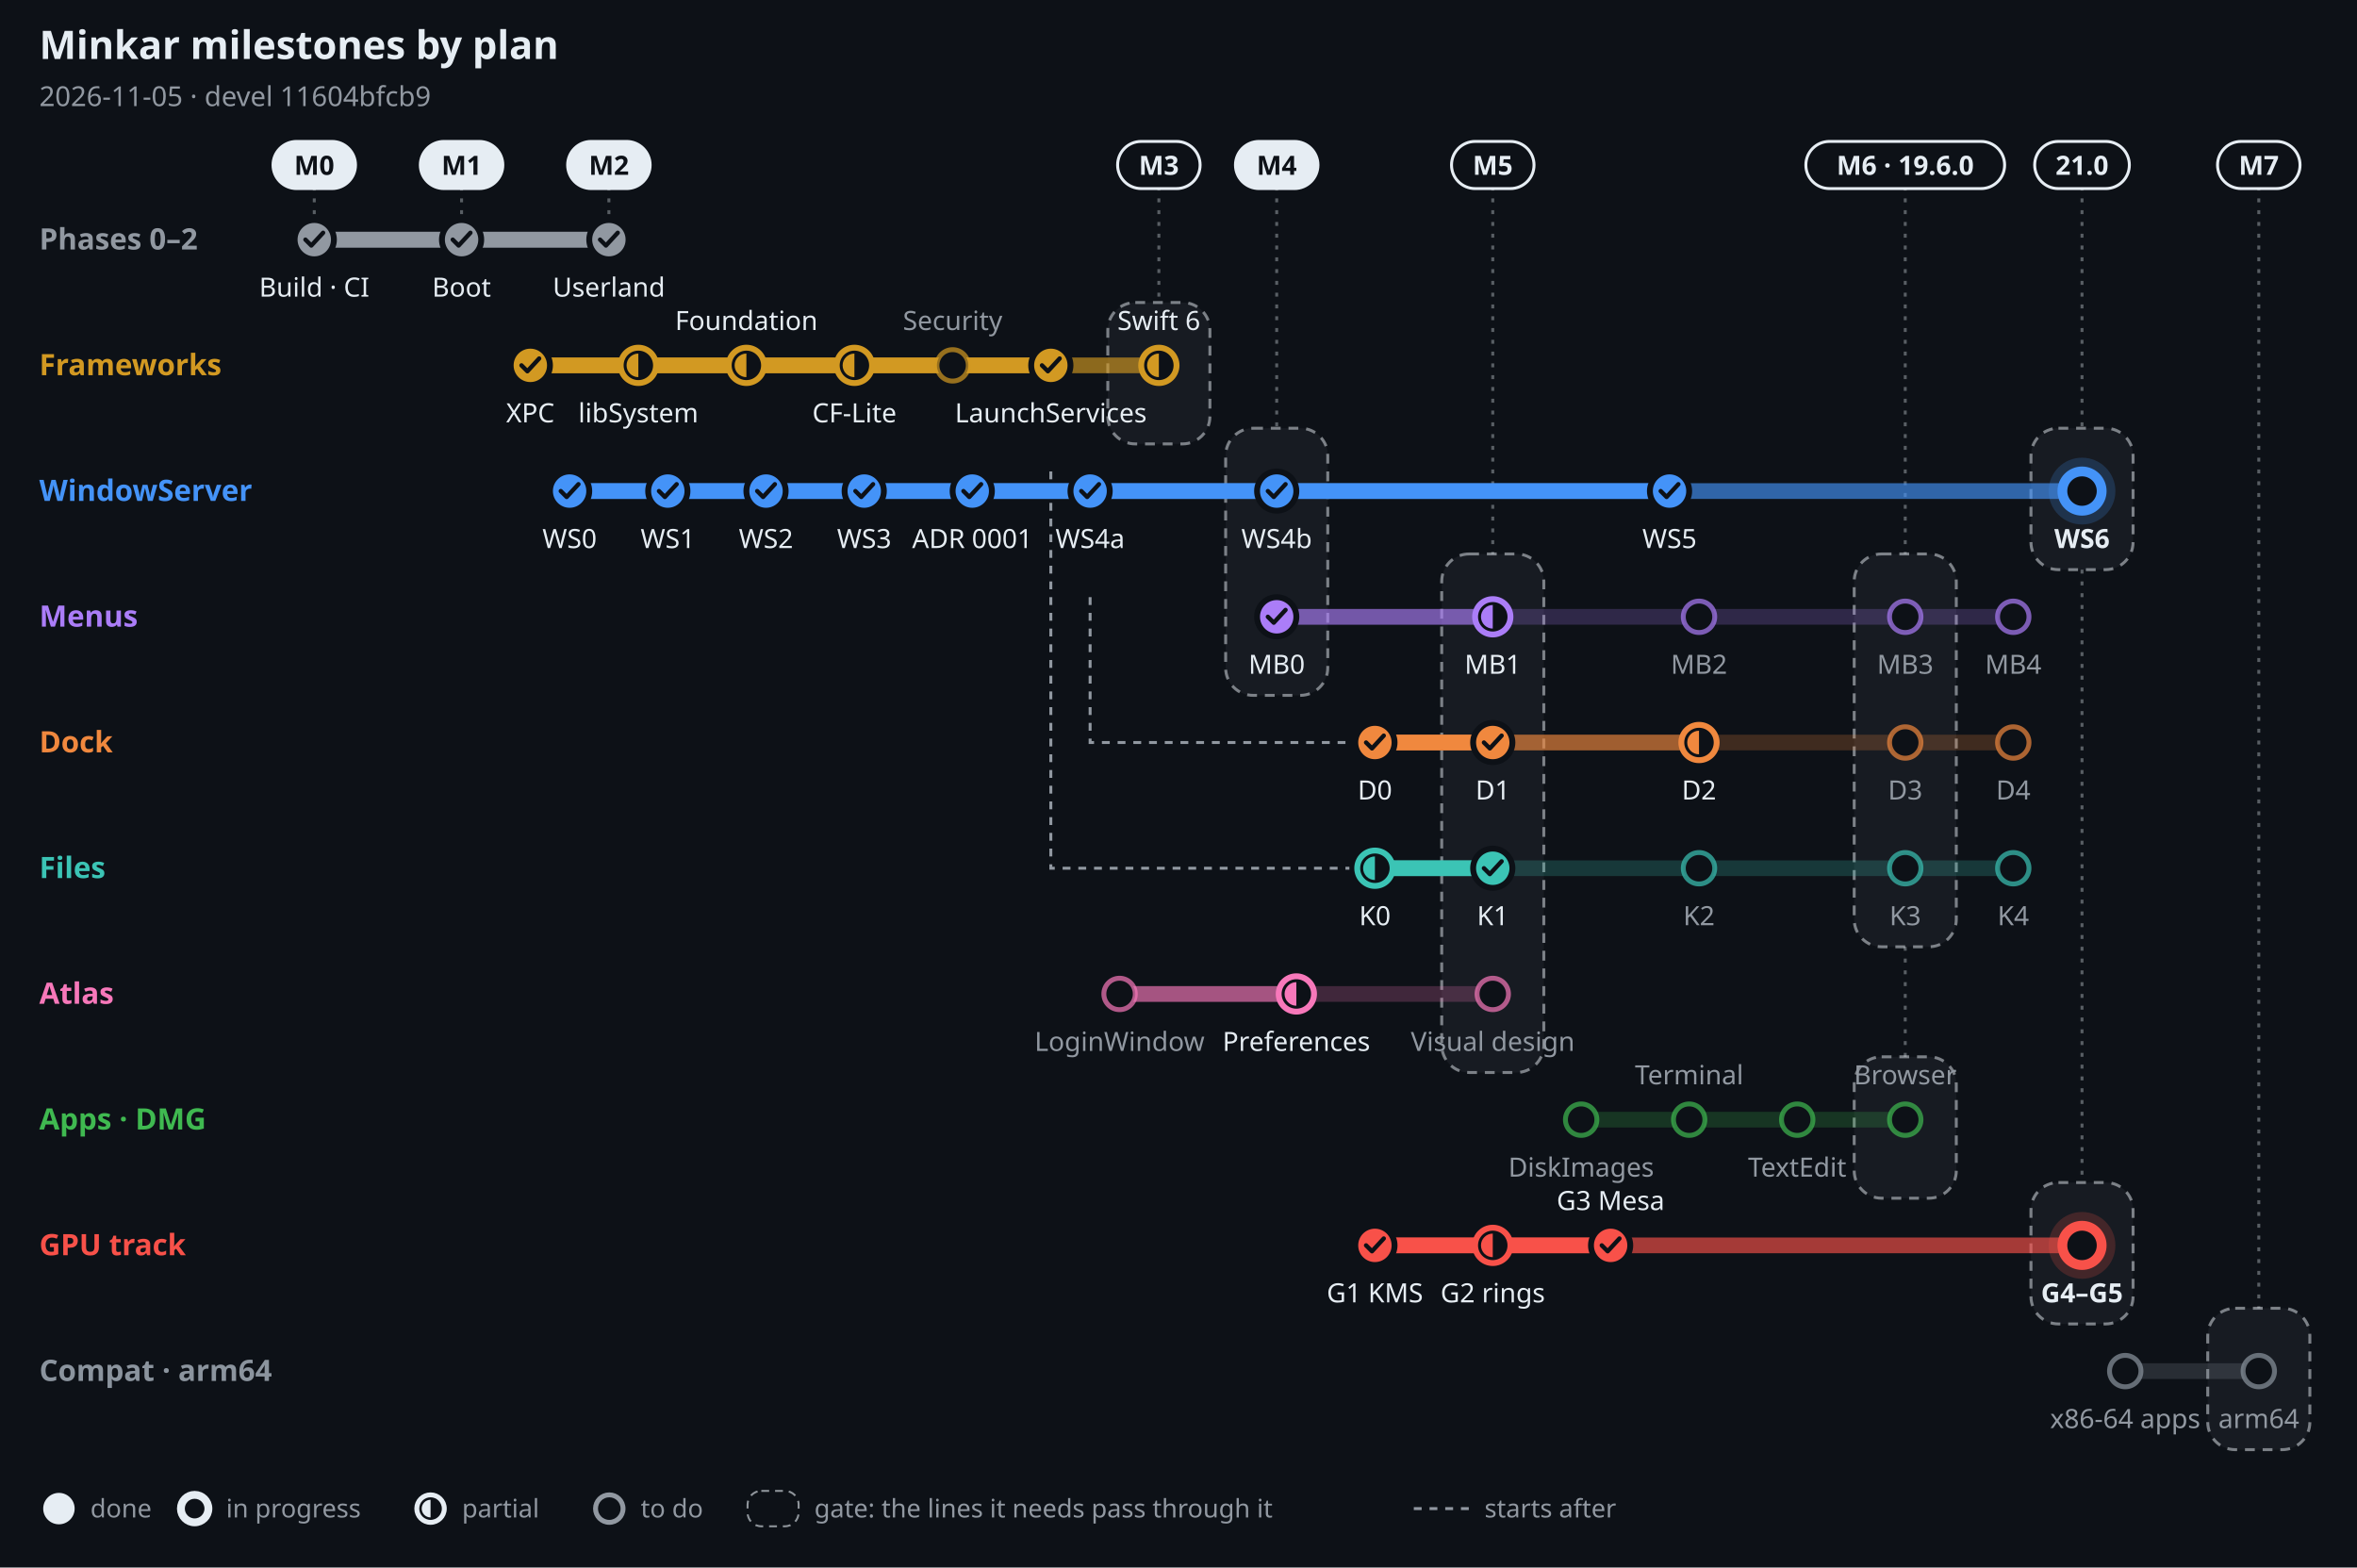
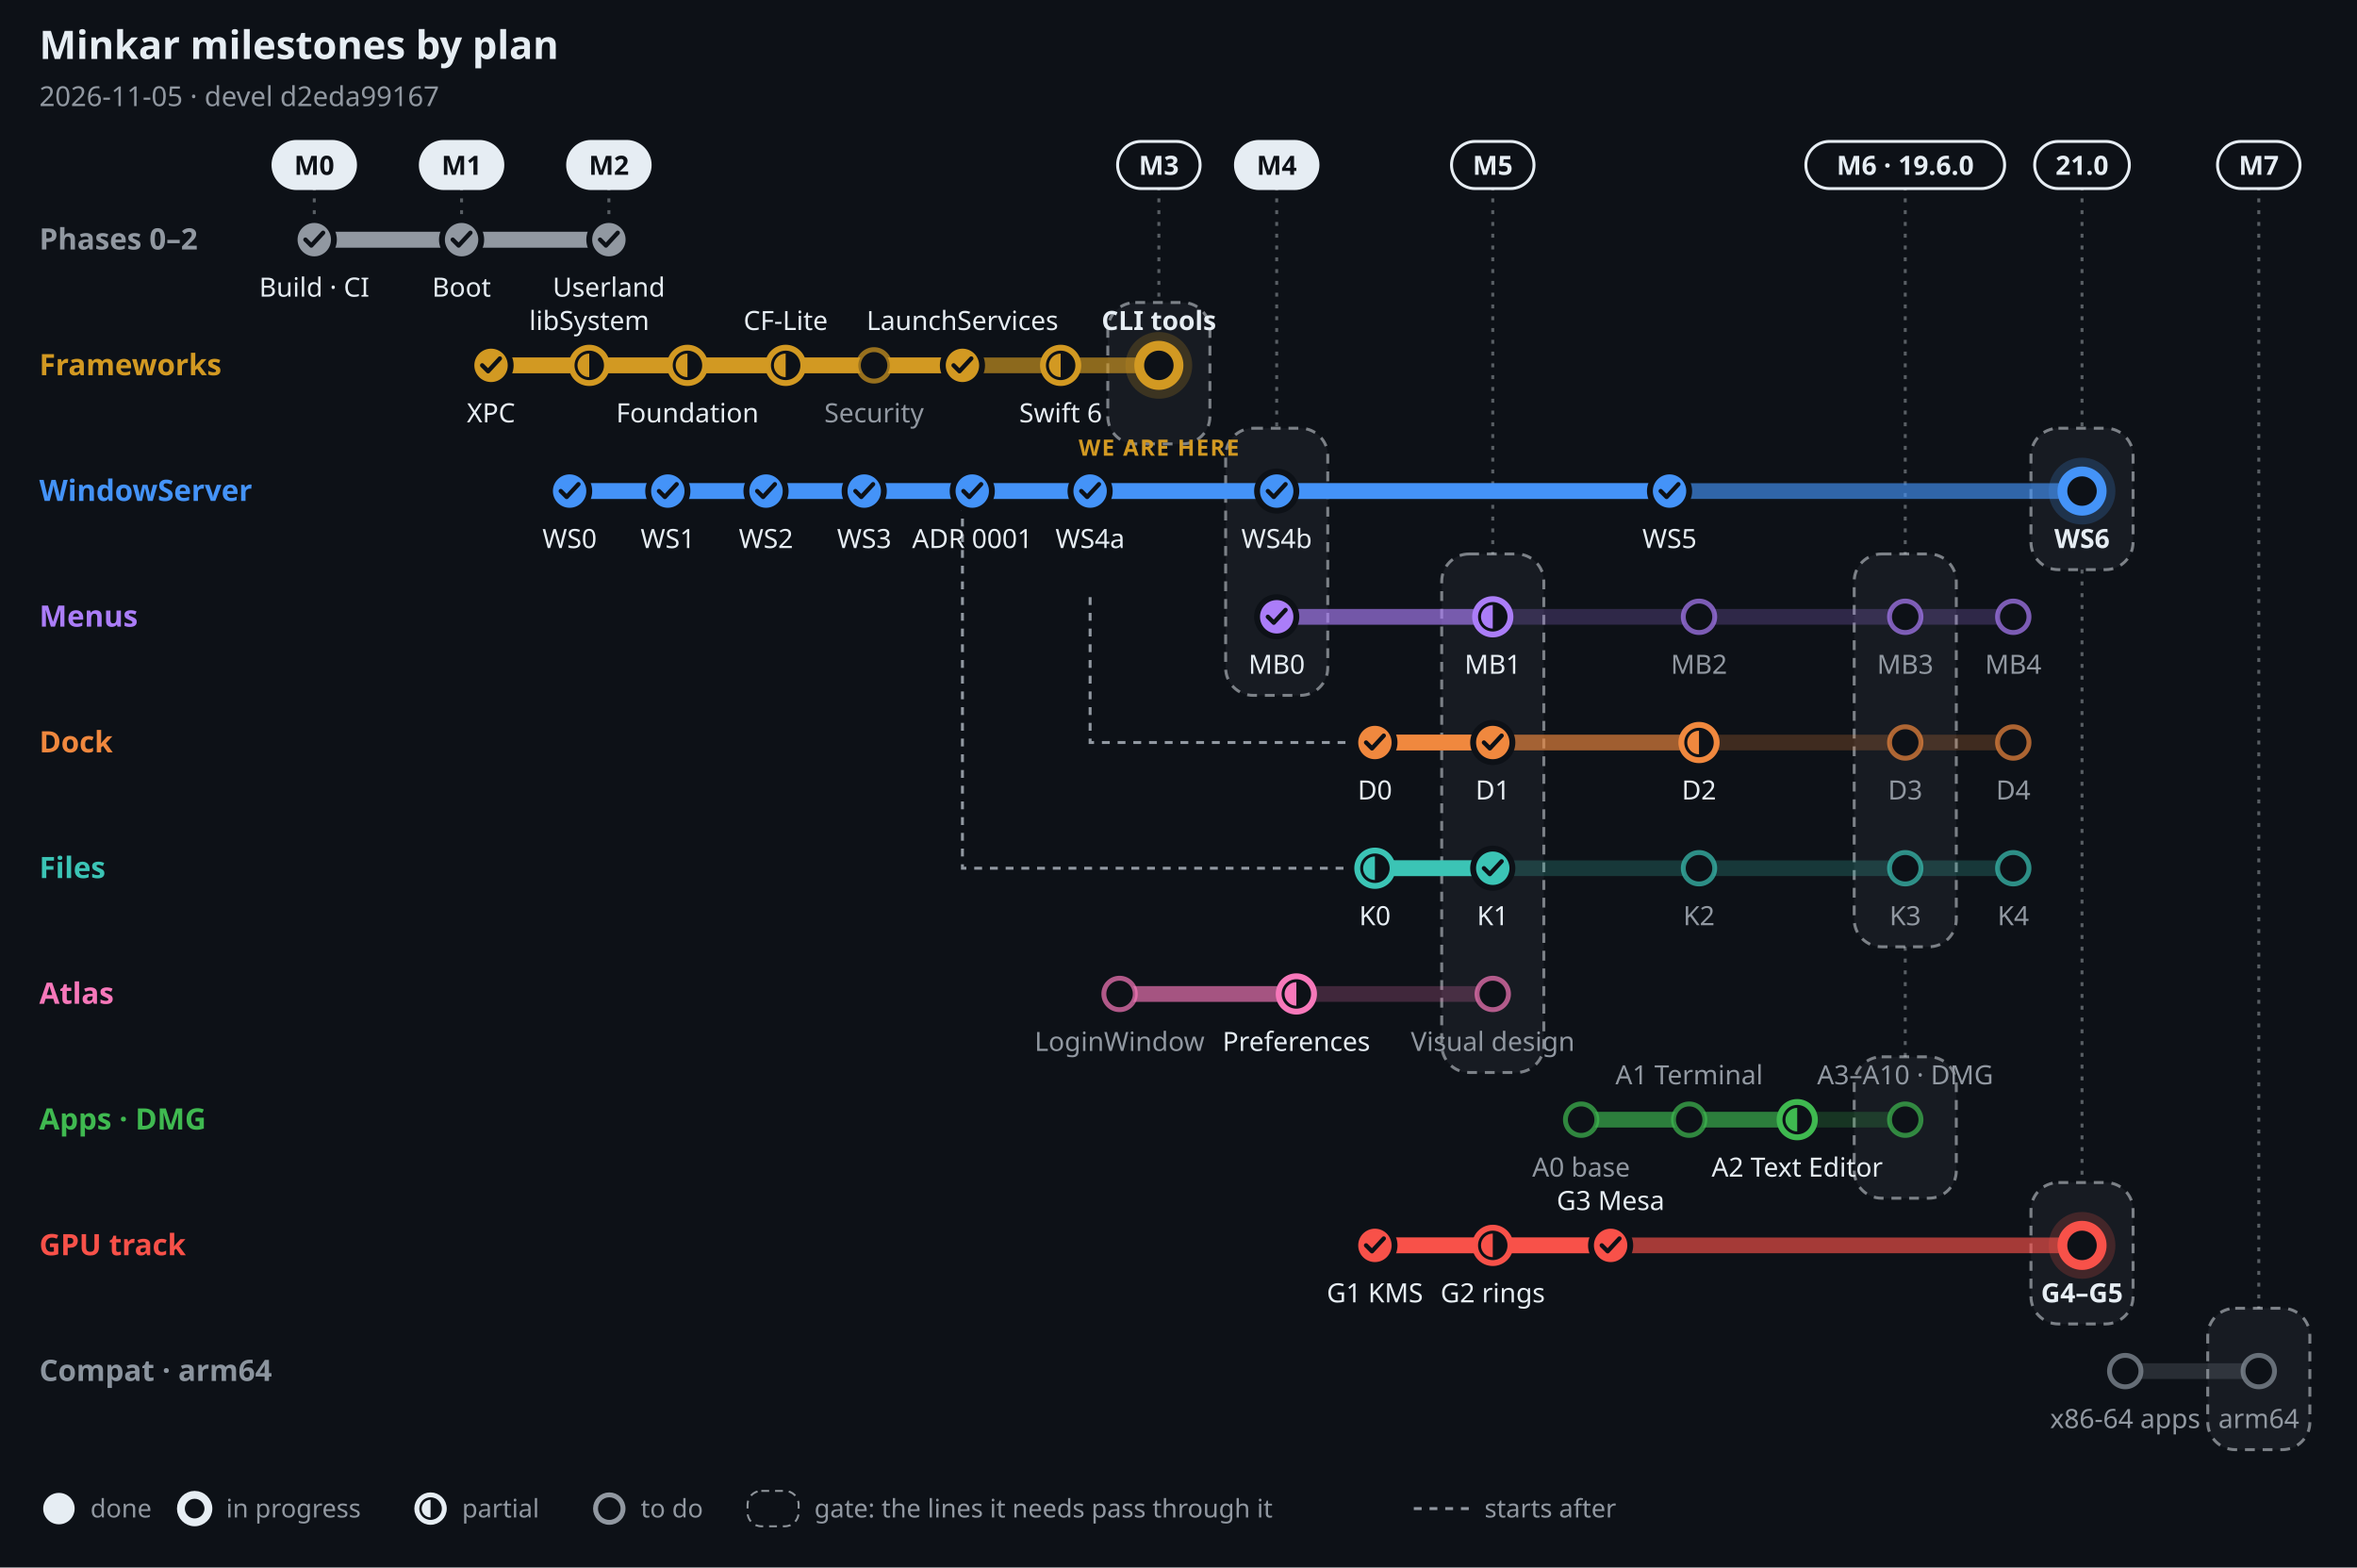
<svg xmlns="http://www.w3.org/2000/svg" width="1200" height="798" viewBox="0 0 1200 798" font-family="-apple-system, BlinkMacSystemFont, 'Segoe UI', 'Noto Sans', Helvetica, Arial, sans-serif" role="img" aria-label="Minkar milestones by plan, 2026-11-05">
  <rect width="1200" height="798" fill="#0d1117" />
  <text x="20" y="30" font-size="20" font-weight="700" fill="#e6edf3" text-anchor="start">Minkar milestones by plan</text>
-   <text x="20" y="54" font-size="14" font-weight="400" fill="#9198a1" text-anchor="start">2026-11-05 · devel 11604bfcb9</text>
+   <text x="20" y="54" font-size="14" font-weight="400" fill="#9198a1" text-anchor="start">2026-11-05 · devel d2eda99167</text>
  <line x1="160" y1="95" x2="160" y2="110" stroke="#e6edf3" stroke-opacity=".35" stroke-width="1.5" stroke-dasharray="2 4" />
  <rect x="139" y="72" width="42" height="24" rx="12" fill="#e6edf3" stroke="#e6edf3" stroke-width="1.5" />
  <text x="160" y="89" font-size="13.5" font-weight="700" fill="#0d1117" text-anchor="middle">M0</text>
  <line x1="235" y1="95" x2="235" y2="110" stroke="#e6edf3" stroke-opacity=".35" stroke-width="1.5" stroke-dasharray="2 4" />
  <rect x="214" y="72" width="42" height="24" rx="12" fill="#e6edf3" stroke="#e6edf3" stroke-width="1.5" />
  <text x="235" y="89" font-size="13.5" font-weight="700" fill="#0d1117" text-anchor="middle">M1</text>
  <line x1="310" y1="95" x2="310" y2="110" stroke="#e6edf3" stroke-opacity=".35" stroke-width="1.5" stroke-dasharray="2 4" />
  <rect x="289" y="72" width="42" height="24" rx="12" fill="#e6edf3" stroke="#e6edf3" stroke-width="1.5" />
  <text x="310" y="89" font-size="13.5" font-weight="700" fill="#0d1117" text-anchor="middle">M2</text>
  <line x1="590" y1="95" x2="590" y2="154" stroke="#e6edf3" stroke-opacity=".35" stroke-width="1.5" stroke-dasharray="2 4" />
  <rect x="564" y="154" width="52" height="72" rx="14" fill="#e6edf3" fill-opacity=".05" stroke="#e6edf3" stroke-opacity=".5" stroke-width="1.5" stroke-dasharray="5 4" />
  <rect x="569" y="72" width="42" height="24" rx="12" fill="#0d1117" stroke="#e6edf3" stroke-width="1.5" />
  <text x="590" y="89" font-size="13.5" font-weight="700" fill="#e6edf3" text-anchor="middle">M3</text>
  <line x1="650" y1="95" x2="650" y2="218" stroke="#e6edf3" stroke-opacity=".35" stroke-width="1.5" stroke-dasharray="2 4" />
  <rect x="624" y="218" width="52" height="136" rx="14" fill="#e6edf3" fill-opacity=".05" stroke="#e6edf3" stroke-opacity=".5" stroke-width="1.5" stroke-dasharray="5 4" />
  <rect x="629" y="72" width="42" height="24" rx="12" fill="#e6edf3" stroke="#e6edf3" stroke-width="1.5" />
  <text x="650" y="89" font-size="13.5" font-weight="700" fill="#0d1117" text-anchor="middle">M4</text>
  <line x1="760" y1="95" x2="760" y2="282" stroke="#e6edf3" stroke-opacity=".35" stroke-width="1.5" stroke-dasharray="2 4" />
  <rect x="734" y="282" width="52" height="264" rx="14" fill="#e6edf3" fill-opacity=".05" stroke="#e6edf3" stroke-opacity=".5" stroke-width="1.5" stroke-dasharray="5 4" />
  <rect x="739" y="72" width="42" height="24" rx="12" fill="#0d1117" stroke="#e6edf3" stroke-width="1.5" />
  <text x="760" y="89" font-size="13.5" font-weight="700" fill="#e6edf3" text-anchor="middle">M5</text>
  <line x1="970" y1="95" x2="970" y2="282" stroke="#e6edf3" stroke-opacity=".35" stroke-width="1.5" stroke-dasharray="2 4" />
  <rect x="944" y="282" width="52" height="200" rx="14" fill="#e6edf3" fill-opacity=".05" stroke="#e6edf3" stroke-opacity=".5" stroke-width="1.5" stroke-dasharray="5 4" />
  <line x1="970" y1="482" x2="970" y2="538" stroke="#e6edf3" stroke-opacity=".35" stroke-width="1.5" stroke-dasharray="2 4" />
  <rect x="944" y="538" width="52" height="72" rx="14" fill="#e6edf3" fill-opacity=".05" stroke="#e6edf3" stroke-opacity=".5" stroke-width="1.5" stroke-dasharray="5 4" />
  <rect x="919.4" y="72" width="101.2" height="24" rx="12" fill="#0d1117" stroke="#e6edf3" stroke-width="1.5" />
  <text x="970" y="89" font-size="13.5" font-weight="700" fill="#e6edf3" text-anchor="middle">M6 · 19.6.0</text>
  <line x1="1060" y1="95" x2="1060" y2="218" stroke="#e6edf3" stroke-opacity=".35" stroke-width="1.5" stroke-dasharray="2 4" />
  <rect x="1034" y="218" width="52" height="72" rx="14" fill="#e6edf3" fill-opacity=".05" stroke="#e6edf3" stroke-opacity=".5" stroke-width="1.5" stroke-dasharray="5 4" />
  <line x1="1060" y1="290" x2="1060" y2="602" stroke="#e6edf3" stroke-opacity=".35" stroke-width="1.5" stroke-dasharray="2 4" />
  <rect x="1034" y="602" width="52" height="72" rx="14" fill="#e6edf3" fill-opacity=".05" stroke="#e6edf3" stroke-opacity=".5" stroke-width="1.5" stroke-dasharray="5 4" />
  <rect x="1035.9" y="72" width="48.2" height="24" rx="12" fill="#0d1117" stroke="#e6edf3" stroke-width="1.5" />
  <text x="1060" y="89" font-size="13.5" font-weight="700" fill="#e6edf3" text-anchor="middle">21.0</text>
  <line x1="1150" y1="95" x2="1150" y2="666" stroke="#e6edf3" stroke-opacity=".35" stroke-width="1.5" stroke-dasharray="2 4" />
  <rect x="1124" y="666" width="52" height="72" rx="14" fill="#e6edf3" fill-opacity=".05" stroke="#e6edf3" stroke-opacity=".5" stroke-width="1.5" stroke-dasharray="5 4" />
  <rect x="1129" y="72" width="42" height="24" rx="12" fill="#0d1117" stroke="#e6edf3" stroke-width="1.5" />
  <text x="1150" y="89" font-size="13.5" font-weight="700" fill="#e6edf3" text-anchor="middle">M7</text>
  <path d="M555 304 V378 H687" fill="none" stroke="#9198a1" stroke-width="1.5" stroke-dasharray="4 4" />
-   <path d="M535 240 V442 H687" fill="none" stroke="#9198a1" stroke-width="1.5" stroke-dasharray="4 4" />
+   <path d="M490 240 V442 H687" fill="none" stroke="#9198a1" stroke-width="1.5" stroke-dasharray="4 4" />
  <text x="20" y="127" font-size="15" font-weight="700" fill="#9198a1" text-anchor="start">Phases 0–2</text>
  <line x1="160" y1="122" x2="310" y2="122" stroke="#9198a1" stroke-opacity=".22" stroke-width="8" stroke-linecap="round" />
  <line x1="160" y1="122" x2="310" y2="122" stroke="#9198a1" stroke-opacity=".55" stroke-width="8" stroke-linecap="round" />
  <line x1="160" y1="122" x2="310" y2="122" stroke="#9198a1" stroke-opacity="1" stroke-width="8" stroke-linecap="round" />
  <circle cx="160" cy="122" r="10" fill="#9198a1" stroke="#0d1117" stroke-width="3" />
  <path d="M155.5 122 l3 3 l6 -6.5" fill="none" stroke="#0d1117" stroke-width="2.2" stroke-linecap="round" stroke-linejoin="round" />
  <text x="160" y="151" font-size="13.5" font-weight="500" fill="#e6edf3" text-anchor="middle">Build · CI</text>
  <circle cx="235" cy="122" r="10" fill="#9198a1" stroke="#0d1117" stroke-width="3" />
  <path d="M230.5 122 l3 3 l6 -6.5" fill="none" stroke="#0d1117" stroke-width="2.2" stroke-linecap="round" stroke-linejoin="round" />
  <text x="235" y="151" font-size="13.5" font-weight="500" fill="#e6edf3" text-anchor="middle">Boot</text>
  <circle cx="310" cy="122" r="10" fill="#9198a1" stroke="#0d1117" stroke-width="3" />
  <path d="M305.5 122 l3 3 l6 -6.5" fill="none" stroke="#0d1117" stroke-width="2.2" stroke-linecap="round" stroke-linejoin="round" />
  <text x="310" y="151" font-size="13.5" font-weight="500" fill="#e6edf3" text-anchor="middle">Userland</text>
  <text x="20" y="191" font-size="15" font-weight="700" fill="#d29922" text-anchor="start">Frameworks</text>
-   <line x1="270" y1="186" x2="590" y2="186" stroke="#d29922" stroke-opacity=".22" stroke-width="8" stroke-linecap="round" />
-   <line x1="270" y1="186" x2="590" y2="186" stroke="#d29922" stroke-opacity=".55" stroke-width="8" stroke-linecap="round" />
-   <line x1="270" y1="186" x2="535" y2="186" stroke="#d29922" stroke-opacity="1" stroke-width="8" stroke-linecap="round" />
-   <circle cx="270" cy="186" r="10" fill="#d29922" stroke="#0d1117" stroke-width="3" />
-   <path d="M265.5 186 l3 3 l6 -6.5" fill="none" stroke="#0d1117" stroke-width="2.2" stroke-linecap="round" stroke-linejoin="round" />
-   <text x="270" y="215" font-size="13.5" font-weight="500" fill="#e6edf3" text-anchor="middle">XPC</text>
-   <circle cx="325" cy="186" r="9" fill="#0d1117" stroke="#d29922" stroke-width="3" />
-   <path d="M325 180 A6 6 0 0 0 325 192 Z" fill="#d29922" />
-   <text x="325" y="215" font-size="13.5" font-weight="500" fill="#e6edf3" text-anchor="middle">libSystem</text>
-   <circle cx="380" cy="186" r="9" fill="#0d1117" stroke="#d29922" stroke-width="3" />
-   <path d="M380 180 A6 6 0 0 0 380 192 Z" fill="#d29922" />
-   <text x="380" y="168" font-size="13.5" font-weight="500" fill="#e6edf3" text-anchor="middle">Foundation</text>
-   <circle cx="435" cy="186" r="9" fill="#0d1117" stroke="#d29922" stroke-width="3" />
-   <path d="M435 180 A6 6 0 0 0 435 192 Z" fill="#d29922" />
-   <text x="435" y="215" font-size="13.5" font-weight="500" fill="#e6edf3" text-anchor="middle">CF-Lite</text>
-   <circle cx="485" cy="186" r="8" fill="#0d1117" stroke="#d29922" stroke-opacity=".7" stroke-width="2.5" />
-   <text x="485" y="168" font-size="13.5" font-weight="500" fill="#9198a1" text-anchor="middle">Security</text>
-   <circle cx="535" cy="186" r="10" fill="#d29922" stroke="#0d1117" stroke-width="3" />
-   <path d="M530.5 186 l3 3 l6 -6.5" fill="none" stroke="#0d1117" stroke-width="2.2" stroke-linecap="round" stroke-linejoin="round" />
-   <text x="535" y="215" font-size="13.5" font-weight="500" fill="#e6edf3" text-anchor="middle">LaunchServices</text>
-   <circle cx="590" cy="186" r="9" fill="#0d1117" stroke="#d29922" stroke-width="3" />
-   <path d="M590 180 A6 6 0 0 0 590 192 Z" fill="#d29922" />
-   <text x="590" y="168" font-size="13.5" font-weight="500" fill="#e6edf3" text-anchor="middle">Swift 6</text>
+   <line x1="250" y1="186" x2="590" y2="186" stroke="#d29922" stroke-opacity=".22" stroke-width="8" stroke-linecap="round" />
+   <line x1="250" y1="186" x2="590" y2="186" stroke="#d29922" stroke-opacity=".55" stroke-width="8" stroke-linecap="round" />
+   <line x1="250" y1="186" x2="490" y2="186" stroke="#d29922" stroke-opacity="1" stroke-width="8" stroke-linecap="round" />
+   <circle cx="250" cy="186" r="10" fill="#d29922" stroke="#0d1117" stroke-width="3" />
+   <path d="M245.5 186 l3 3 l6 -6.5" fill="none" stroke="#0d1117" stroke-width="2.2" stroke-linecap="round" stroke-linejoin="round" />
+   <text x="250" y="215" font-size="13.5" font-weight="500" fill="#e6edf3" text-anchor="middle">XPC</text>
+   <circle cx="300" cy="186" r="9" fill="#0d1117" stroke="#d29922" stroke-width="3" />
+   <path d="M300 180 A6 6 0 0 0 300 192 Z" fill="#d29922" />
+   <text x="300" y="168" font-size="13.5" font-weight="500" fill="#e6edf3" text-anchor="middle">libSystem</text>
+   <circle cx="350" cy="186" r="9" fill="#0d1117" stroke="#d29922" stroke-width="3" />
+   <path d="M350 180 A6 6 0 0 0 350 192 Z" fill="#d29922" />
+   <text x="350" y="215" font-size="13.5" font-weight="500" fill="#e6edf3" text-anchor="middle">Foundation</text>
+   <circle cx="400" cy="186" r="9" fill="#0d1117" stroke="#d29922" stroke-width="3" />
+   <path d="M400 180 A6 6 0 0 0 400 192 Z" fill="#d29922" />
+   <text x="400" y="168" font-size="13.5" font-weight="500" fill="#e6edf3" text-anchor="middle">CF-Lite</text>
+   <circle cx="445" cy="186" r="8" fill="#0d1117" stroke="#d29922" stroke-opacity=".7" stroke-width="2.5" />
+   <text x="445" y="215" font-size="13.5" font-weight="500" fill="#9198a1" text-anchor="middle">Security</text>
+   <circle cx="490" cy="186" r="10" fill="#d29922" stroke="#0d1117" stroke-width="3" />
+   <path d="M485.5 186 l3 3 l6 -6.5" fill="none" stroke="#0d1117" stroke-width="2.2" stroke-linecap="round" stroke-linejoin="round" />
+   <text x="490" y="168" font-size="13.5" font-weight="500" fill="#e6edf3" text-anchor="middle">LaunchServices</text>
+   <circle cx="540" cy="186" r="9" fill="#0d1117" stroke="#d29922" stroke-width="3" />
+   <path d="M540 180 A6 6 0 0 0 540 192 Z" fill="#d29922" />
+   <text x="540" y="215" font-size="13.5" font-weight="500" fill="#e6edf3" text-anchor="middle">Swift 6</text>
+   <circle cx="590" cy="186" r="17" fill="#d29922" fill-opacity=".2" />
+   <circle cx="590" cy="186" r="10" fill="#0d1117" stroke="#d29922" stroke-width="5" />
+   <text x="590" y="168" font-size="13.5" font-weight="700" fill="#e6edf3" text-anchor="middle">CLI tools</text>
+   <text x="590" y="232" font-size="11.5" font-weight="800" fill="#d29922" text-anchor="middle" letter-spacing=".06em">WE ARE HERE</text>
  <text x="20" y="255" font-size="15" font-weight="700" fill="#4493f8" text-anchor="start">WindowServer</text>
  <line x1="290" y1="250" x2="1060" y2="250" stroke="#4493f8" stroke-opacity=".22" stroke-width="8" stroke-linecap="round" />
  <line x1="290" y1="250" x2="1060" y2="250" stroke="#4493f8" stroke-opacity=".55" stroke-width="8" stroke-linecap="round" />
  <line x1="290" y1="250" x2="850" y2="250" stroke="#4493f8" stroke-opacity="1" stroke-width="8" stroke-linecap="round" />
  <circle cx="290" cy="250" r="10" fill="#4493f8" stroke="#0d1117" stroke-width="3" />
  <path d="M285.5 250 l3 3 l6 -6.5" fill="none" stroke="#0d1117" stroke-width="2.2" stroke-linecap="round" stroke-linejoin="round" />
  <text x="290" y="279" font-size="13.5" font-weight="500" fill="#e6edf3" text-anchor="middle">WS0</text>
  <circle cx="340" cy="250" r="10" fill="#4493f8" stroke="#0d1117" stroke-width="3" />
  <path d="M335.5 250 l3 3 l6 -6.5" fill="none" stroke="#0d1117" stroke-width="2.2" stroke-linecap="round" stroke-linejoin="round" />
  <text x="340" y="279" font-size="13.5" font-weight="500" fill="#e6edf3" text-anchor="middle">WS1</text>
  <circle cx="390" cy="250" r="10" fill="#4493f8" stroke="#0d1117" stroke-width="3" />
  <path d="M385.5 250 l3 3 l6 -6.5" fill="none" stroke="#0d1117" stroke-width="2.2" stroke-linecap="round" stroke-linejoin="round" />
  <text x="390" y="279" font-size="13.5" font-weight="500" fill="#e6edf3" text-anchor="middle">WS2</text>
  <circle cx="440" cy="250" r="10" fill="#4493f8" stroke="#0d1117" stroke-width="3" />
  <path d="M435.5 250 l3 3 l6 -6.5" fill="none" stroke="#0d1117" stroke-width="2.2" stroke-linecap="round" stroke-linejoin="round" />
  <text x="440" y="279" font-size="13.5" font-weight="500" fill="#e6edf3" text-anchor="middle">WS3</text>
  <circle cx="495" cy="250" r="10" fill="#4493f8" stroke="#0d1117" stroke-width="3" />
  <path d="M490.5 250 l3 3 l6 -6.5" fill="none" stroke="#0d1117" stroke-width="2.2" stroke-linecap="round" stroke-linejoin="round" />
  <text x="495" y="279" font-size="13.5" font-weight="500" fill="#e6edf3" text-anchor="middle">ADR 0001</text>
  <circle cx="555" cy="250" r="10" fill="#4493f8" stroke="#0d1117" stroke-width="3" />
  <path d="M550.5 250 l3 3 l6 -6.5" fill="none" stroke="#0d1117" stroke-width="2.2" stroke-linecap="round" stroke-linejoin="round" />
  <text x="555" y="279" font-size="13.5" font-weight="500" fill="#e6edf3" text-anchor="middle">WS4a</text>
  <circle cx="650" cy="250" r="10" fill="#4493f8" stroke="#0d1117" stroke-width="3" />
  <path d="M645.5 250 l3 3 l6 -6.5" fill="none" stroke="#0d1117" stroke-width="2.2" stroke-linecap="round" stroke-linejoin="round" />
  <text x="650" y="279" font-size="13.5" font-weight="500" fill="#e6edf3" text-anchor="middle">WS4b</text>
  <circle cx="850" cy="250" r="10" fill="#4493f8" stroke="#0d1117" stroke-width="3" />
  <path d="M845.5 250 l3 3 l6 -6.5" fill="none" stroke="#0d1117" stroke-width="2.2" stroke-linecap="round" stroke-linejoin="round" />
  <text x="850" y="279" font-size="13.5" font-weight="500" fill="#e6edf3" text-anchor="middle">WS5</text>
  <circle cx="1060" cy="250" r="17" fill="#4493f8" fill-opacity=".2" />
  <circle cx="1060" cy="250" r="10" fill="#0d1117" stroke="#4493f8" stroke-width="5" />
  <text x="1060" y="279" font-size="13.5" font-weight="700" fill="#e6edf3" text-anchor="middle">WS6</text>
  <text x="20" y="319" font-size="15" font-weight="700" fill="#ab7df8" text-anchor="start">Menus</text>
  <line x1="650" y1="314" x2="1025" y2="314" stroke="#ab7df8" stroke-opacity=".22" stroke-width="8" stroke-linecap="round" />
  <line x1="650" y1="314" x2="760" y2="314" stroke="#ab7df8" stroke-opacity=".55" stroke-width="8" stroke-linecap="round" />
  <line x1="650" y1="314" x2="650" y2="314" stroke="#ab7df8" stroke-opacity="1" stroke-width="8" stroke-linecap="round" />
  <circle cx="650" cy="314" r="10" fill="#ab7df8" stroke="#0d1117" stroke-width="3" />
  <path d="M645.5 314 l3 3 l6 -6.5" fill="none" stroke="#0d1117" stroke-width="2.2" stroke-linecap="round" stroke-linejoin="round" />
  <text x="650" y="343" font-size="13.5" font-weight="500" fill="#e6edf3" text-anchor="middle">MB0</text>
  <circle cx="760" cy="314" r="9" fill="#0d1117" stroke="#ab7df8" stroke-width="3" />
  <path d="M760 308 A6 6 0 0 0 760 320 Z" fill="#ab7df8" />
  <text x="760" y="343" font-size="13.5" font-weight="500" fill="#e6edf3" text-anchor="middle">MB1</text>
  <circle cx="865" cy="314" r="8" fill="#0d1117" stroke="#ab7df8" stroke-opacity=".7" stroke-width="2.5" />
  <text x="865" y="343" font-size="13.5" font-weight="500" fill="#9198a1" text-anchor="middle">MB2</text>
  <circle cx="970" cy="314" r="8" fill="#0d1117" stroke="#ab7df8" stroke-opacity=".7" stroke-width="2.5" />
  <text x="970" y="343" font-size="13.5" font-weight="500" fill="#9198a1" text-anchor="middle">MB3</text>
  <circle cx="1025" cy="314" r="8" fill="#0d1117" stroke="#ab7df8" stroke-opacity=".7" stroke-width="2.5" />
  <text x="1025" y="343" font-size="13.5" font-weight="500" fill="#9198a1" text-anchor="middle">MB4</text>
  <text x="20" y="383" font-size="15" font-weight="700" fill="#f0883e" text-anchor="start">Dock</text>
  <line x1="700" y1="378" x2="1025" y2="378" stroke="#f0883e" stroke-opacity=".22" stroke-width="8" stroke-linecap="round" />
  <line x1="700" y1="378" x2="865" y2="378" stroke="#f0883e" stroke-opacity=".55" stroke-width="8" stroke-linecap="round" />
  <line x1="700" y1="378" x2="760" y2="378" stroke="#f0883e" stroke-opacity="1" stroke-width="8" stroke-linecap="round" />
  <circle cx="700" cy="378" r="10" fill="#f0883e" stroke="#0d1117" stroke-width="3" />
  <path d="M695.5 378 l3 3 l6 -6.5" fill="none" stroke="#0d1117" stroke-width="2.2" stroke-linecap="round" stroke-linejoin="round" />
  <text x="700" y="407" font-size="13.5" font-weight="500" fill="#e6edf3" text-anchor="middle">D0</text>
  <circle cx="760" cy="378" r="10" fill="#f0883e" stroke="#0d1117" stroke-width="3" />
  <path d="M755.5 378 l3 3 l6 -6.5" fill="none" stroke="#0d1117" stroke-width="2.2" stroke-linecap="round" stroke-linejoin="round" />
  <text x="760" y="407" font-size="13.5" font-weight="500" fill="#e6edf3" text-anchor="middle">D1</text>
  <circle cx="865" cy="378" r="9" fill="#0d1117" stroke="#f0883e" stroke-width="3" />
  <path d="M865 372 A6 6 0 0 0 865 384 Z" fill="#f0883e" />
  <text x="865" y="407" font-size="13.5" font-weight="500" fill="#e6edf3" text-anchor="middle">D2</text>
  <circle cx="970" cy="378" r="8" fill="#0d1117" stroke="#f0883e" stroke-opacity=".7" stroke-width="2.5" />
  <text x="970" y="407" font-size="13.5" font-weight="500" fill="#9198a1" text-anchor="middle">D3</text>
  <circle cx="1025" cy="378" r="8" fill="#0d1117" stroke="#f0883e" stroke-opacity=".7" stroke-width="2.5" />
  <text x="1025" y="407" font-size="13.5" font-weight="500" fill="#9198a1" text-anchor="middle">D4</text>
  <text x="20" y="447" font-size="15" font-weight="700" fill="#3bc4b5" text-anchor="start">Files</text>
  <line x1="700" y1="442" x2="1025" y2="442" stroke="#3bc4b5" stroke-opacity=".22" stroke-width="8" stroke-linecap="round" />
  <line x1="700" y1="442" x2="760" y2="442" stroke="#3bc4b5" stroke-opacity=".55" stroke-width="8" stroke-linecap="round" />
  <line x1="700" y1="442" x2="760" y2="442" stroke="#3bc4b5" stroke-opacity="1" stroke-width="8" stroke-linecap="round" />
  <circle cx="700" cy="442" r="9" fill="#0d1117" stroke="#3bc4b5" stroke-width="3" />
  <path d="M700 436 A6 6 0 0 0 700 448 Z" fill="#3bc4b5" />
  <text x="700" y="471" font-size="13.5" font-weight="500" fill="#e6edf3" text-anchor="middle">K0</text>
  <circle cx="760" cy="442" r="10" fill="#3bc4b5" stroke="#0d1117" stroke-width="3" />
  <path d="M755.5 442 l3 3 l6 -6.5" fill="none" stroke="#0d1117" stroke-width="2.2" stroke-linecap="round" stroke-linejoin="round" />
  <text x="760" y="471" font-size="13.5" font-weight="500" fill="#e6edf3" text-anchor="middle">K1</text>
  <circle cx="865" cy="442" r="8" fill="#0d1117" stroke="#3bc4b5" stroke-opacity=".7" stroke-width="2.5" />
  <text x="865" y="471" font-size="13.5" font-weight="500" fill="#9198a1" text-anchor="middle">K2</text>
  <circle cx="970" cy="442" r="8" fill="#0d1117" stroke="#3bc4b5" stroke-opacity=".7" stroke-width="2.5" />
  <text x="970" y="471" font-size="13.5" font-weight="500" fill="#9198a1" text-anchor="middle">K3</text>
  <circle cx="1025" cy="442" r="8" fill="#0d1117" stroke="#3bc4b5" stroke-opacity=".7" stroke-width="2.5" />
  <text x="1025" y="471" font-size="13.5" font-weight="500" fill="#9198a1" text-anchor="middle">K4</text>
  <text x="20" y="511" font-size="15" font-weight="700" fill="#f778ba" text-anchor="start">Atlas</text>
  <line x1="570" y1="506" x2="760" y2="506" stroke="#f778ba" stroke-opacity=".22" stroke-width="8" stroke-linecap="round" />
  <line x1="570" y1="506" x2="660" y2="506" stroke="#f778ba" stroke-opacity=".55" stroke-width="8" stroke-linecap="round" />
  <circle cx="570" cy="506" r="8" fill="#0d1117" stroke="#f778ba" stroke-opacity=".7" stroke-width="2.5" />
  <text x="570" y="535" font-size="13.5" font-weight="500" fill="#9198a1" text-anchor="middle">LoginWindow</text>
  <circle cx="660" cy="506" r="9" fill="#0d1117" stroke="#f778ba" stroke-width="3" />
  <path d="M660 500 A6 6 0 0 0 660 512 Z" fill="#f778ba" />
  <text x="660" y="535" font-size="13.5" font-weight="500" fill="#e6edf3" text-anchor="middle">Preferences</text>
  <circle cx="760" cy="506" r="8" fill="#0d1117" stroke="#f778ba" stroke-opacity=".7" stroke-width="2.5" />
  <text x="760" y="535" font-size="13.5" font-weight="500" fill="#9198a1" text-anchor="middle">Visual design</text>
  <text x="20" y="575" font-size="15" font-weight="700" fill="#3fb950" text-anchor="start">Apps · DMG</text>
  <line x1="805" y1="570" x2="970" y2="570" stroke="#3fb950" stroke-opacity=".22" stroke-width="8" stroke-linecap="round" />
+   <line x1="805" y1="570" x2="915" y2="570" stroke="#3fb950" stroke-opacity=".55" stroke-width="8" stroke-linecap="round" />
  <circle cx="805" cy="570" r="8" fill="#0d1117" stroke="#3fb950" stroke-opacity=".7" stroke-width="2.5" />
-   <text x="805" y="599" font-size="13.5" font-weight="500" fill="#9198a1" text-anchor="middle">DiskImages</text>
+   <text x="805" y="599" font-size="13.5" font-weight="500" fill="#9198a1" text-anchor="middle">A0 base</text>
  <circle cx="860" cy="570" r="8" fill="#0d1117" stroke="#3fb950" stroke-opacity=".7" stroke-width="2.5" />
-   <text x="860" y="552" font-size="13.5" font-weight="500" fill="#9198a1" text-anchor="middle">Terminal</text>
-   <circle cx="915" cy="570" r="8" fill="#0d1117" stroke="#3fb950" stroke-opacity=".7" stroke-width="2.5" />
-   <text x="915" y="599" font-size="13.5" font-weight="500" fill="#9198a1" text-anchor="middle">TextEdit</text>
+   <text x="860" y="552" font-size="13.5" font-weight="500" fill="#9198a1" text-anchor="middle">A1 Terminal</text>
+   <circle cx="915" cy="570" r="9" fill="#0d1117" stroke="#3fb950" stroke-width="3" />
+   <path d="M915 564 A6 6 0 0 0 915 576 Z" fill="#3fb950" />
+   <text x="915" y="599" font-size="13.5" font-weight="500" fill="#e6edf3" text-anchor="middle">A2 Text Editor</text>
  <circle cx="970" cy="570" r="8" fill="#0d1117" stroke="#3fb950" stroke-opacity=".7" stroke-width="2.5" />
-   <text x="970" y="552" font-size="13.5" font-weight="500" fill="#9198a1" text-anchor="middle">Browser</text>
+   <text x="970" y="552" font-size="13.5" font-weight="500" fill="#9198a1" text-anchor="middle">A3–A10 · DMG</text>
  <text x="20" y="639" font-size="15" font-weight="700" fill="#f85149" text-anchor="start">GPU track</text>
  <line x1="700" y1="634" x2="1060" y2="634" stroke="#f85149" stroke-opacity=".22" stroke-width="8" stroke-linecap="round" />
  <line x1="700" y1="634" x2="1060" y2="634" stroke="#f85149" stroke-opacity=".55" stroke-width="8" stroke-linecap="round" />
  <line x1="700" y1="634" x2="820" y2="634" stroke="#f85149" stroke-opacity="1" stroke-width="8" stroke-linecap="round" />
  <circle cx="700" cy="634" r="10" fill="#f85149" stroke="#0d1117" stroke-width="3" />
  <path d="M695.5 634 l3 3 l6 -6.5" fill="none" stroke="#0d1117" stroke-width="2.2" stroke-linecap="round" stroke-linejoin="round" />
  <text x="700" y="663" font-size="13.5" font-weight="500" fill="#e6edf3" text-anchor="middle">G1 KMS</text>
  <circle cx="760" cy="634" r="9" fill="#0d1117" stroke="#f85149" stroke-width="3" />
  <path d="M760 628 A6 6 0 0 0 760 640 Z" fill="#f85149" />
  <text x="760" y="663" font-size="13.5" font-weight="500" fill="#e6edf3" text-anchor="middle">G2 rings</text>
  <circle cx="820" cy="634" r="10" fill="#f85149" stroke="#0d1117" stroke-width="3" />
  <path d="M815.5 634 l3 3 l6 -6.5" fill="none" stroke="#0d1117" stroke-width="2.2" stroke-linecap="round" stroke-linejoin="round" />
  <text x="820" y="616" font-size="13.5" font-weight="500" fill="#e6edf3" text-anchor="middle">G3 Mesa</text>
  <circle cx="1060" cy="634" r="17" fill="#f85149" fill-opacity=".2" />
  <circle cx="1060" cy="634" r="10" fill="#0d1117" stroke="#f85149" stroke-width="5" />
  <text x="1060" y="663" font-size="13.5" font-weight="700" fill="#e6edf3" text-anchor="middle">G4–G5</text>
  <text x="20" y="703" font-size="15" font-weight="700" fill="#8b949e" text-anchor="start">Compat · arm64</text>
  <line x1="1082" y1="698" x2="1150" y2="698" stroke="#8b949e" stroke-opacity=".22" stroke-width="8" stroke-linecap="round" />
  <circle cx="1082" cy="698" r="8" fill="#0d1117" stroke="#8b949e" stroke-opacity=".7" stroke-width="2.5" />
  <text x="1082" y="727" font-size="13.5" font-weight="500" fill="#9198a1" text-anchor="middle">x86-64 apps</text>
  <circle cx="1150" cy="698" r="8" fill="#0d1117" stroke="#8b949e" stroke-opacity=".7" stroke-width="2.5" />
  <text x="1150" y="727" font-size="13.5" font-weight="500" fill="#9198a1" text-anchor="middle">arm64</text>
  <circle cx="30" cy="768" r="8" fill="#e6edf3" />
  <text x="46" y="772.5" font-size="13" font-weight="400" fill="#9198a1" text-anchor="start">done</text>
  <circle cx="99.1" cy="768" r="7" fill="#0d1117" stroke="#e6edf3" stroke-width="4" />
  <text x="115.1" y="772.5" font-size="13" font-weight="400" fill="#9198a1" text-anchor="start">in progress</text>
  <circle cx="219.2" cy="768" r="7" fill="#0d1117" stroke="#e6edf3" stroke-width="2.5" />
  <path d="M219.2 763.5 A4.5 4.5 0 0 0 219.2 772.5 Z" fill="#e6edf3" />
  <text x="235.2" y="772.5" font-size="13" font-weight="400" fill="#9198a1" text-anchor="start">partial</text>
  <circle cx="310.2" cy="768" r="7" fill="#0d1117" stroke="#9198a1" stroke-width="2.5" />
  <text x="326.2" y="772.5" font-size="13" font-weight="400" fill="#9198a1" text-anchor="start">to do</text>
  <rect x="380.6" y="759" width="26" height="18" rx="7" fill="none" stroke="#e6edf3" stroke-opacity=".6" stroke-dasharray="4 3" />
  <text x="414.6" y="772.5" font-size="13" font-weight="400" fill="#9198a1" text-anchor="start">gate: the lines it needs pass through it</text>
  <path d="M719.8 768 h28" stroke="#9198a1" stroke-width="1.5" stroke-dasharray="4 4" />
  <text x="755.8" y="772.5" font-size="13" font-weight="400" fill="#9198a1" text-anchor="start">starts after</text>
</svg>
